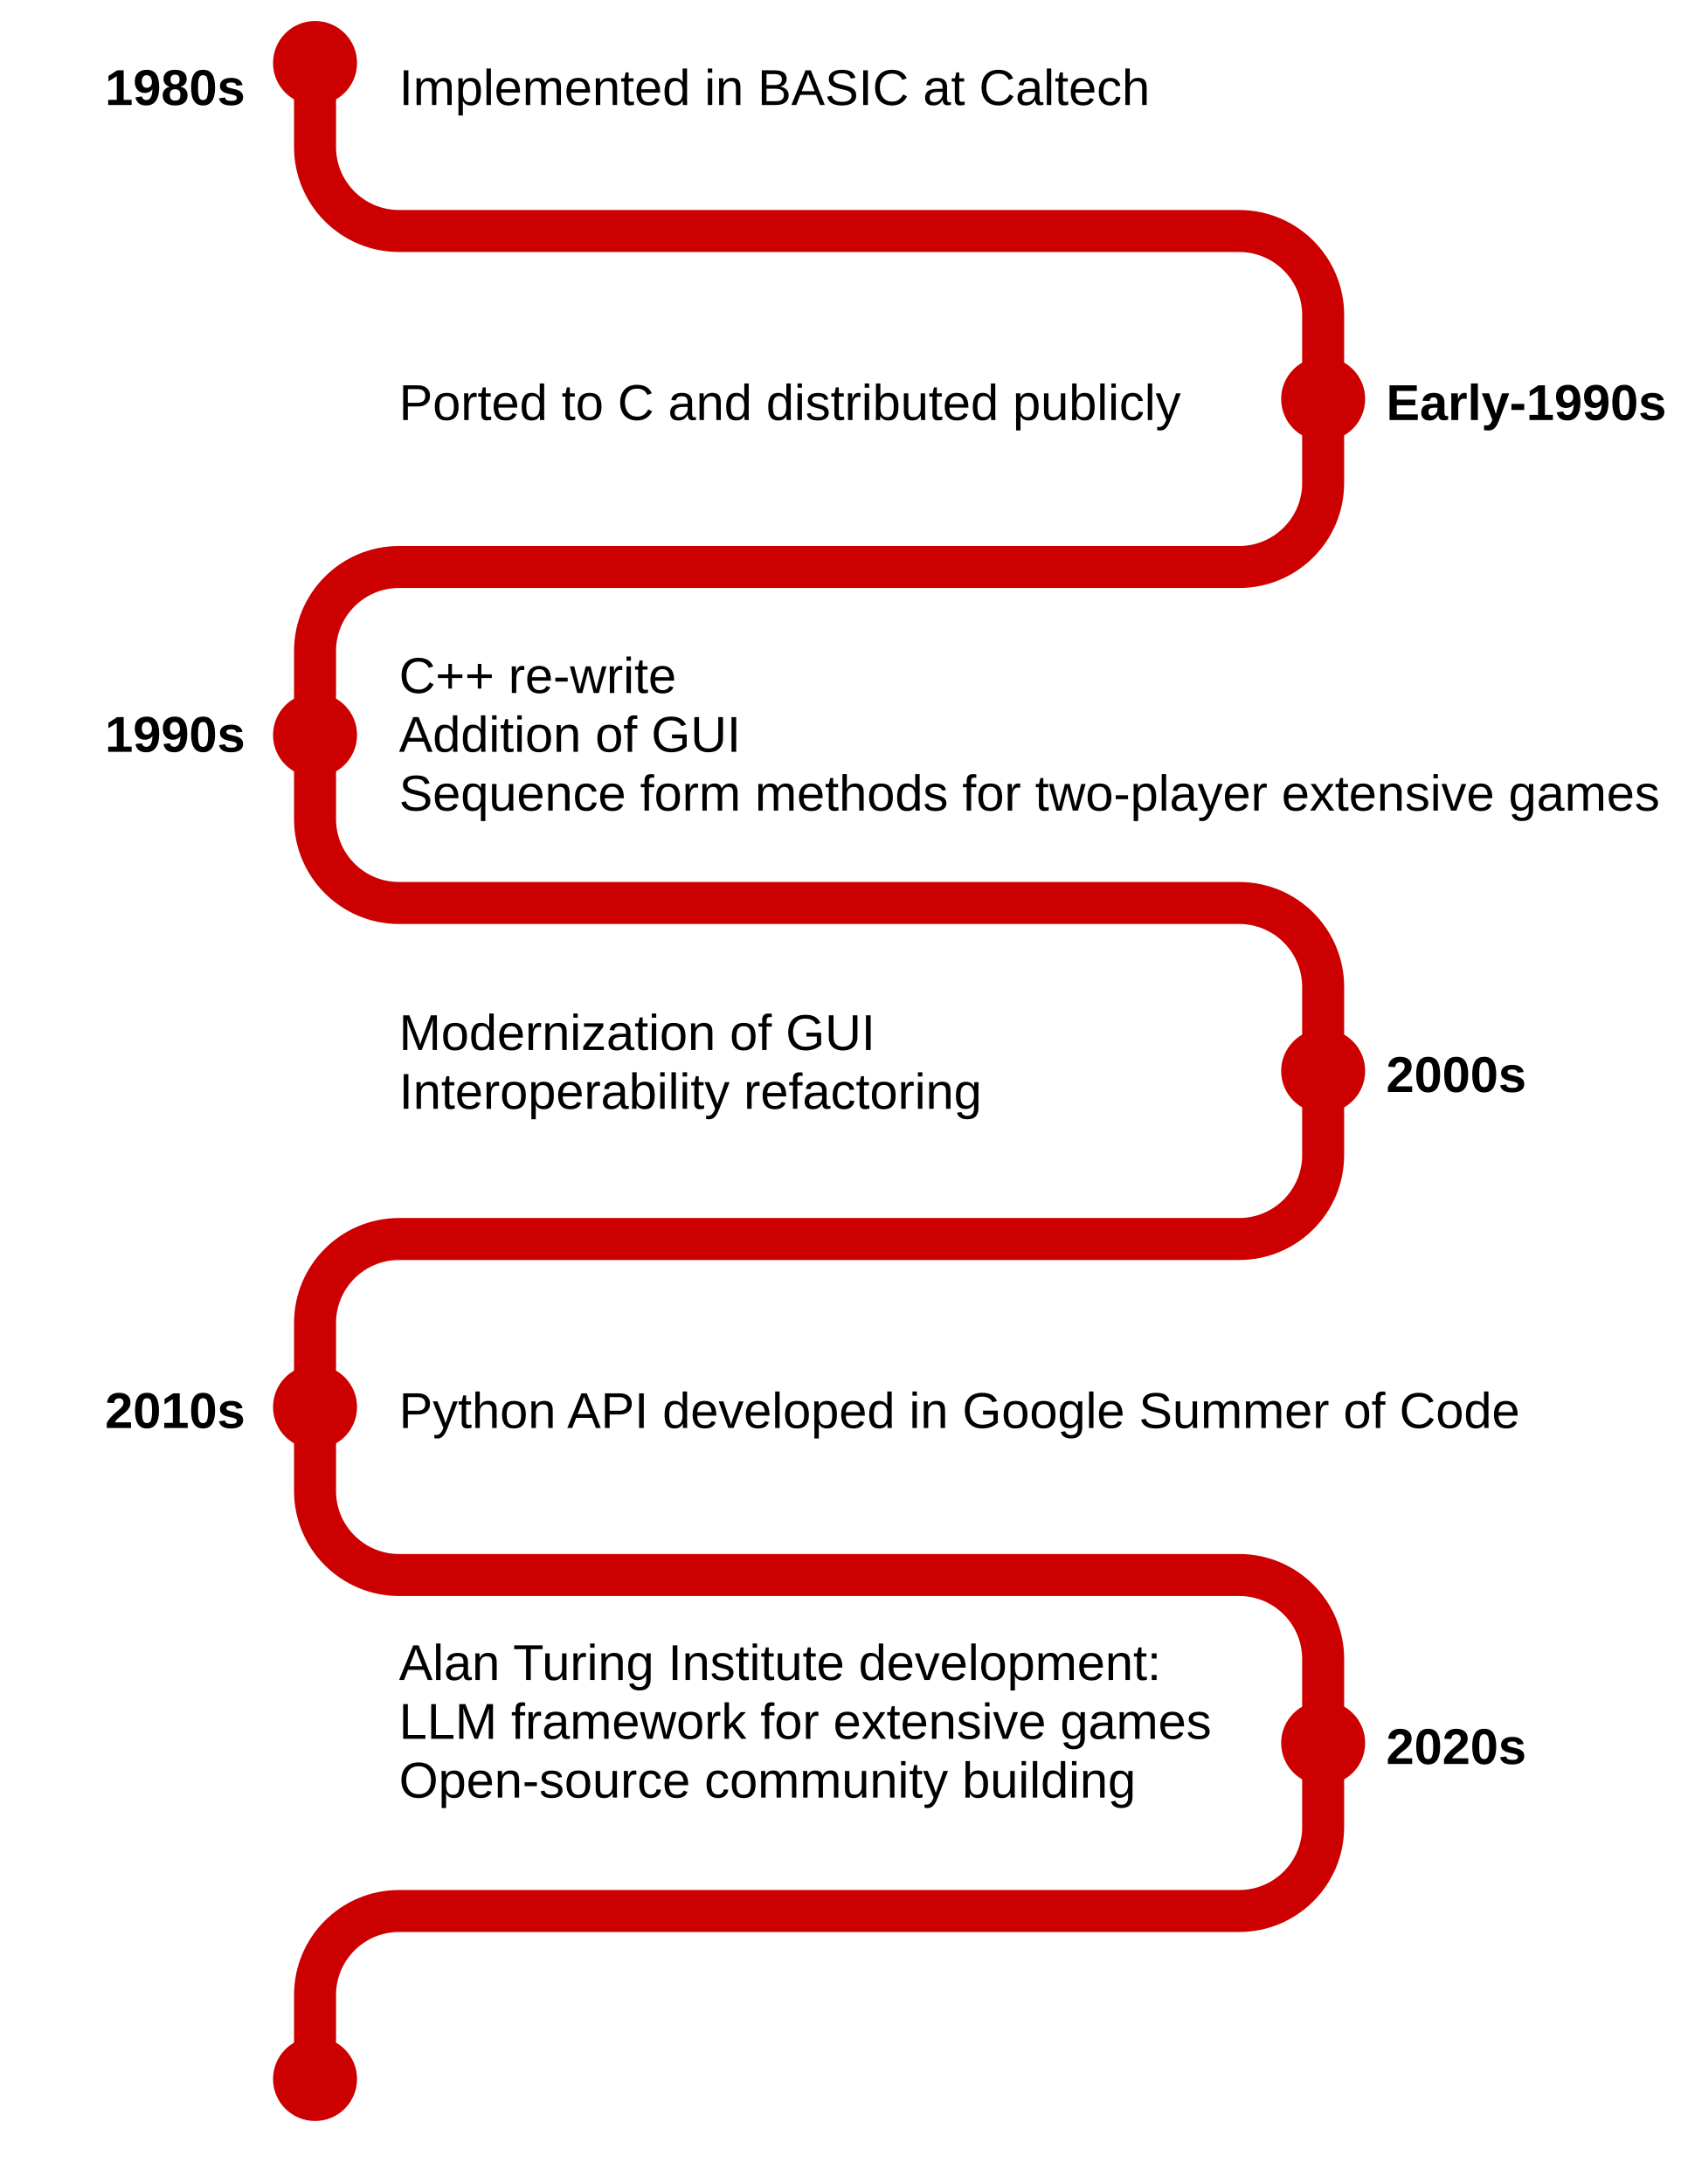
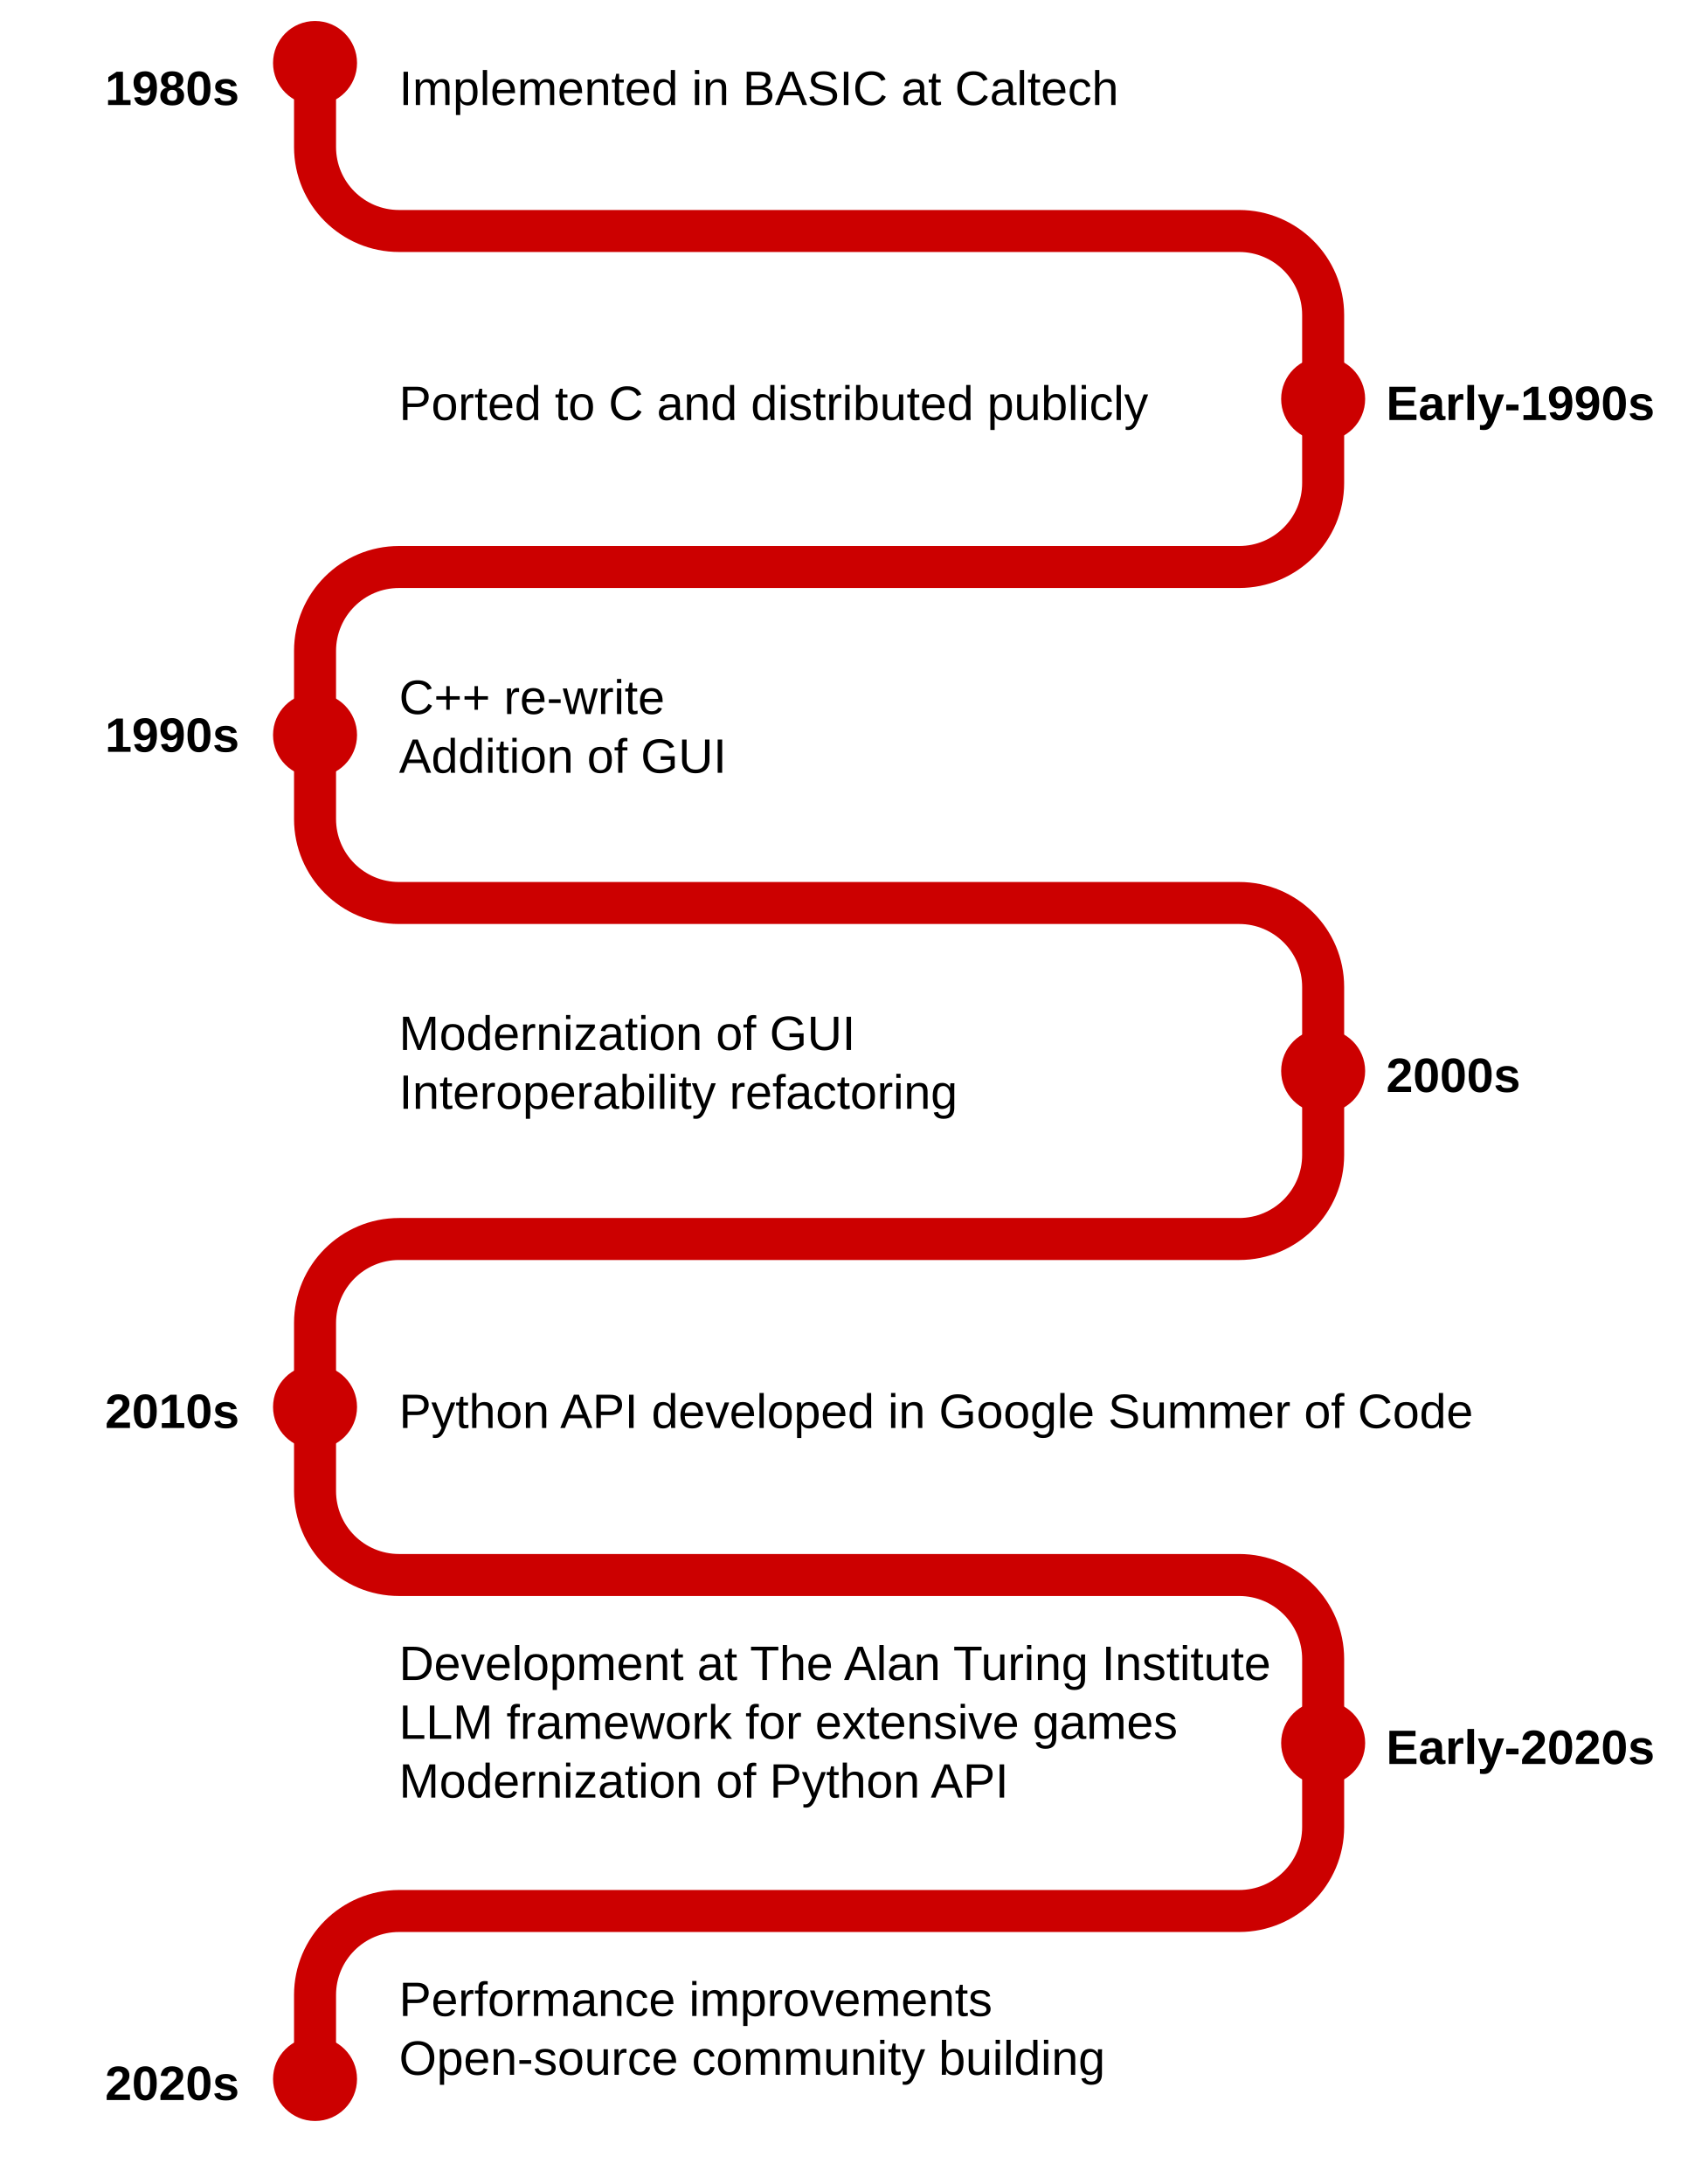
<svg xmlns="http://www.w3.org/2000/svg" width="800" height="1040" viewBox="0 0 800 1040">
  <rect width="100%" height="100%" fill="none" />
  <path d="M150,30             v40             a40,40 0 0 0 40,40             h400             a40,40 0 0 1 40,40             v80             a40,40 0 0 1 -40,40             H190             a40,40 0 0 0 -40,40             v80             a40,40 0 0 0 40,40             h400             a40,40 0 0 1 40,40             v80             a40,40 0 0 1 -40,40             H190             a40,40 0 0 0 -40,40             v80             a40,40 0 0 0 40,40             h400             a40,40 0 0 1 40,40             v80             a40,40 0 0 1 -40,40             H190             a40,40 0 0 0 -40,40             v40" stroke="#cc0000" stroke-width="20" fill="none" stroke-linecap="round" />
  <circle cx="150" cy="30" r="20" fill="#cc0000" />
  <circle cx="630" cy="190" r="20" fill="#cc0000" />
  <circle cx="150" cy="350" r="20" fill="#cc0000" />
  <circle cx="630" cy="510" r="20" fill="#cc0000" />
  <circle cx="150" cy="670" r="20" fill="#cc0000" />
  <circle cx="630" cy="830" r="20" fill="#cc0000" />
  <circle cx="150" cy="990" r="20" fill="#cc0000" />
-   <text x="50" y="50" font-family="Arial" font-size="24" font-weight="bold" fill="black">
+   <text x="50" y="50" font-family="Arial" font-size="23" font-weight="bold" fill="black">
    1980s
  </text>
-   <text x="190" y="50" font-family="Arial" font-size="24" font-weight="normal" fill="black">
+   <text x="190" y="50" font-family="Arial" font-size="23" font-weight="normal" fill="black">
    Implemented in BASIC at Caltech
  </text>
-   <text x="660" y="200" font-family="Arial" font-size="24" font-weight="bold" fill="black">
+   <text x="660" y="200" font-family="Arial" font-size="23" font-weight="bold" fill="black">
    Early-1990s
  </text>
-   <text x="190" y="200" font-family="Arial" font-size="24" font-weight="normal" fill="black">
+   <text x="190" y="200" font-family="Arial" font-size="23" font-weight="normal" fill="black">
    Ported to C and distributed publicly
  </text>
-   <text x="50" y="358" font-family="Arial" font-size="24" font-weight="bold" fill="black">
+   <text x="50" y="358" font-family="Arial" font-size="23" font-weight="bold" fill="black">
    1990s
  </text>
-   <text x="190" y="330" font-family="Arial" font-size="24" font-weight="normal" fill="black">
-     C++ re-write
-     <tspan x="190" y="358">Addition of GUI</tspan>
-     <tspan x="190" y="386">Sequence form methods for two-player extensive games</tspan>
+   <text x="190" y="330" font-family="Arial" font-size="23" font-weight="normal" fill="black">
+     <tspan x="190" y="340">C++ re-write</tspan>
+     <tspan x="190" y="368">Addition of GUI</tspan>
  </text>
-   <text x="660" y="520" font-family="Arial" font-size="24" font-weight="bold" fill="black">
+   <text x="660" y="520" font-family="Arial" font-size="23" font-weight="bold" fill="black">
    2000s
  </text>
-   <text x="190" y="500" font-family="Arial" font-size="24" font-weight="normal" fill="black">
+   <text x="190" y="500" font-family="Arial" font-size="23" font-weight="normal" fill="black">
    Modernization of GUI
    <tspan x="190" y="528">Interoperability refactoring</tspan>
  </text>
-   <text x="50" y="680" font-family="Arial" font-size="24" font-weight="bold" fill="black">
+   <text x="50" y="680" font-family="Arial" font-size="23" font-weight="bold" fill="black">
    2010s
  </text>
-   <text x="190" y="680" font-family="Arial" font-size="24" font-weight="normal" fill="black">
+   <text x="190" y="680" font-family="Arial" font-size="23" font-weight="normal" fill="black">
    Python API developed in Google Summer of Code
  </text>
-   <text x="660" y="840" font-family="Arial" font-size="24" font-weight="bold" fill="black">
+   <text x="660" y="840" font-family="Arial" font-size="23" font-weight="bold" fill="black">
+     Early-2020s
+   </text>
+   <text x="190" y="800" font-family="Arial" font-size="23" font-weight="normal" fill="black">
+     Development at The Alan Turing Institute
+     <tspan x="190" y="828">LLM framework for extensive games</tspan>
+     <tspan x="190" y="856">Modernization of Python API</tspan>
+   </text>
+   <text x="50" y="1000" font-family="Arial" font-size="23" font-weight="bold" fill="black">
    2020s
  </text>
-   <text x="190" y="800" font-family="Arial" font-size="24" font-weight="normal" fill="black">
-     Alan Turing Institute development:
-     <tspan x="190" y="828">LLM framework for extensive games</tspan>
-     <tspan x="190" y="856">Open-source community building</tspan>
+   <text x="190" y="960" font-family="Arial" font-size="23" font-weight="normal" fill="black">
+     Performance improvements
+     <tspan x="190" y="988">Open-source community building</tspan>
  </text>
</svg>
